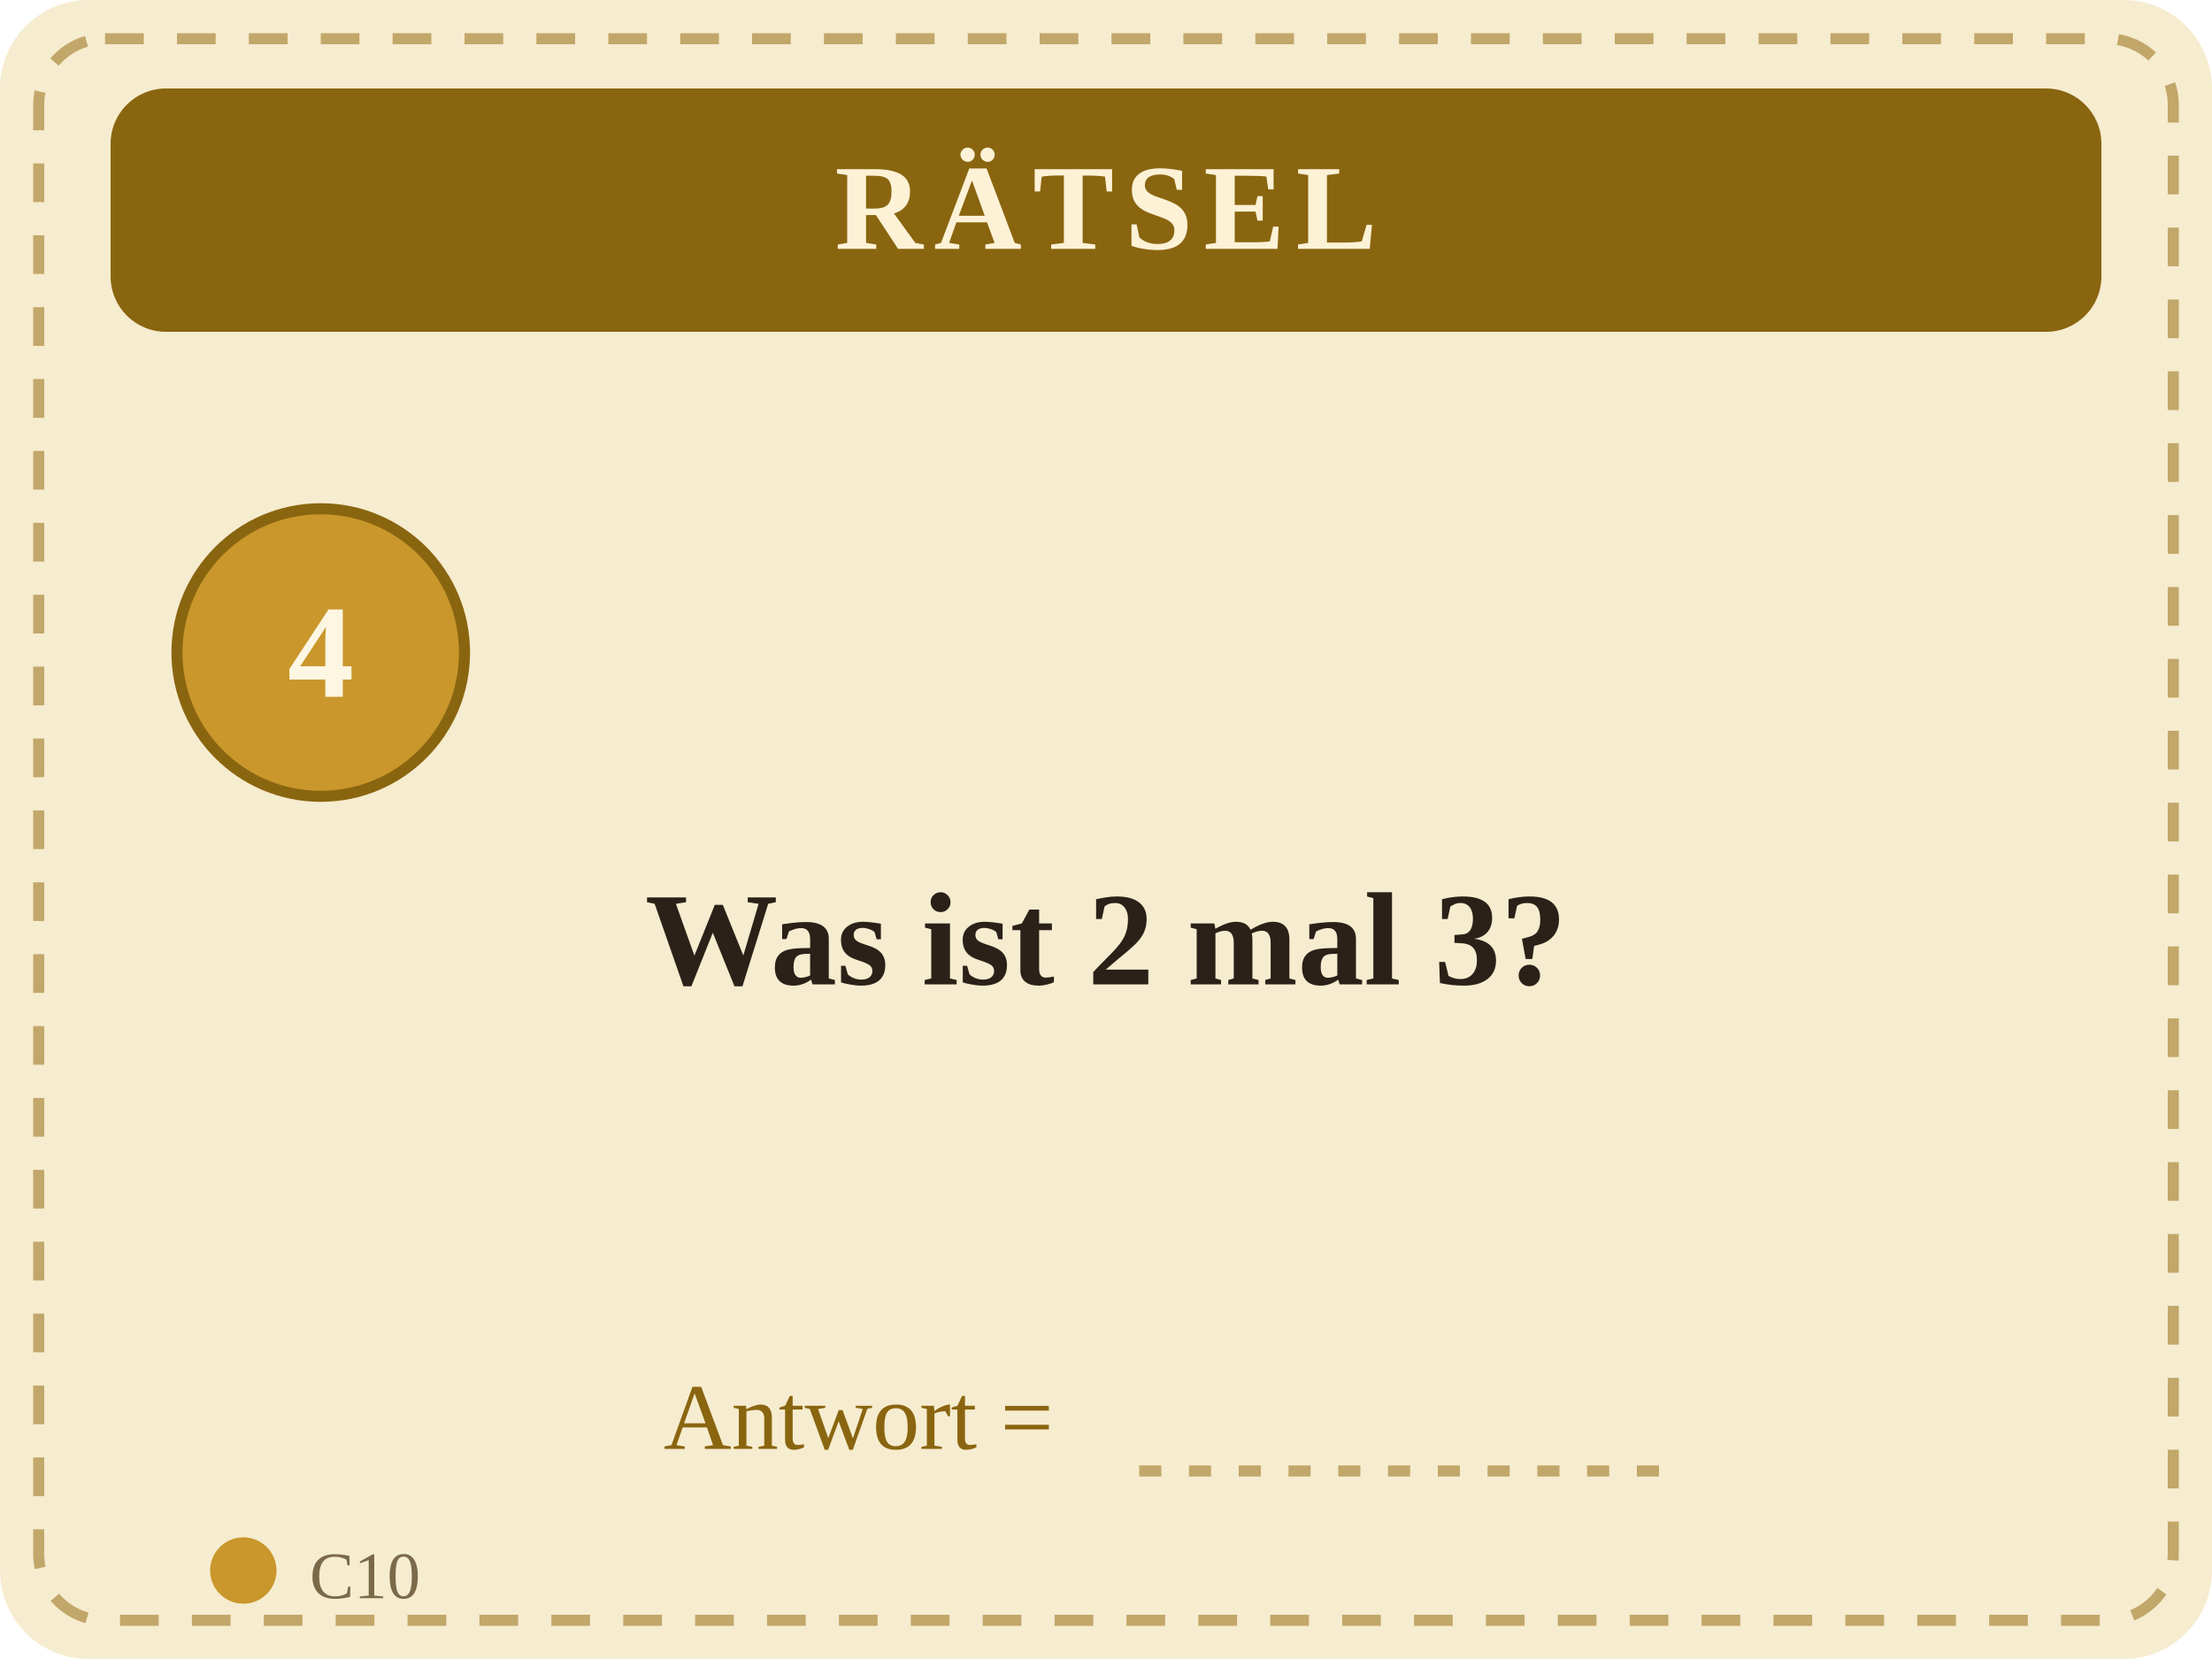
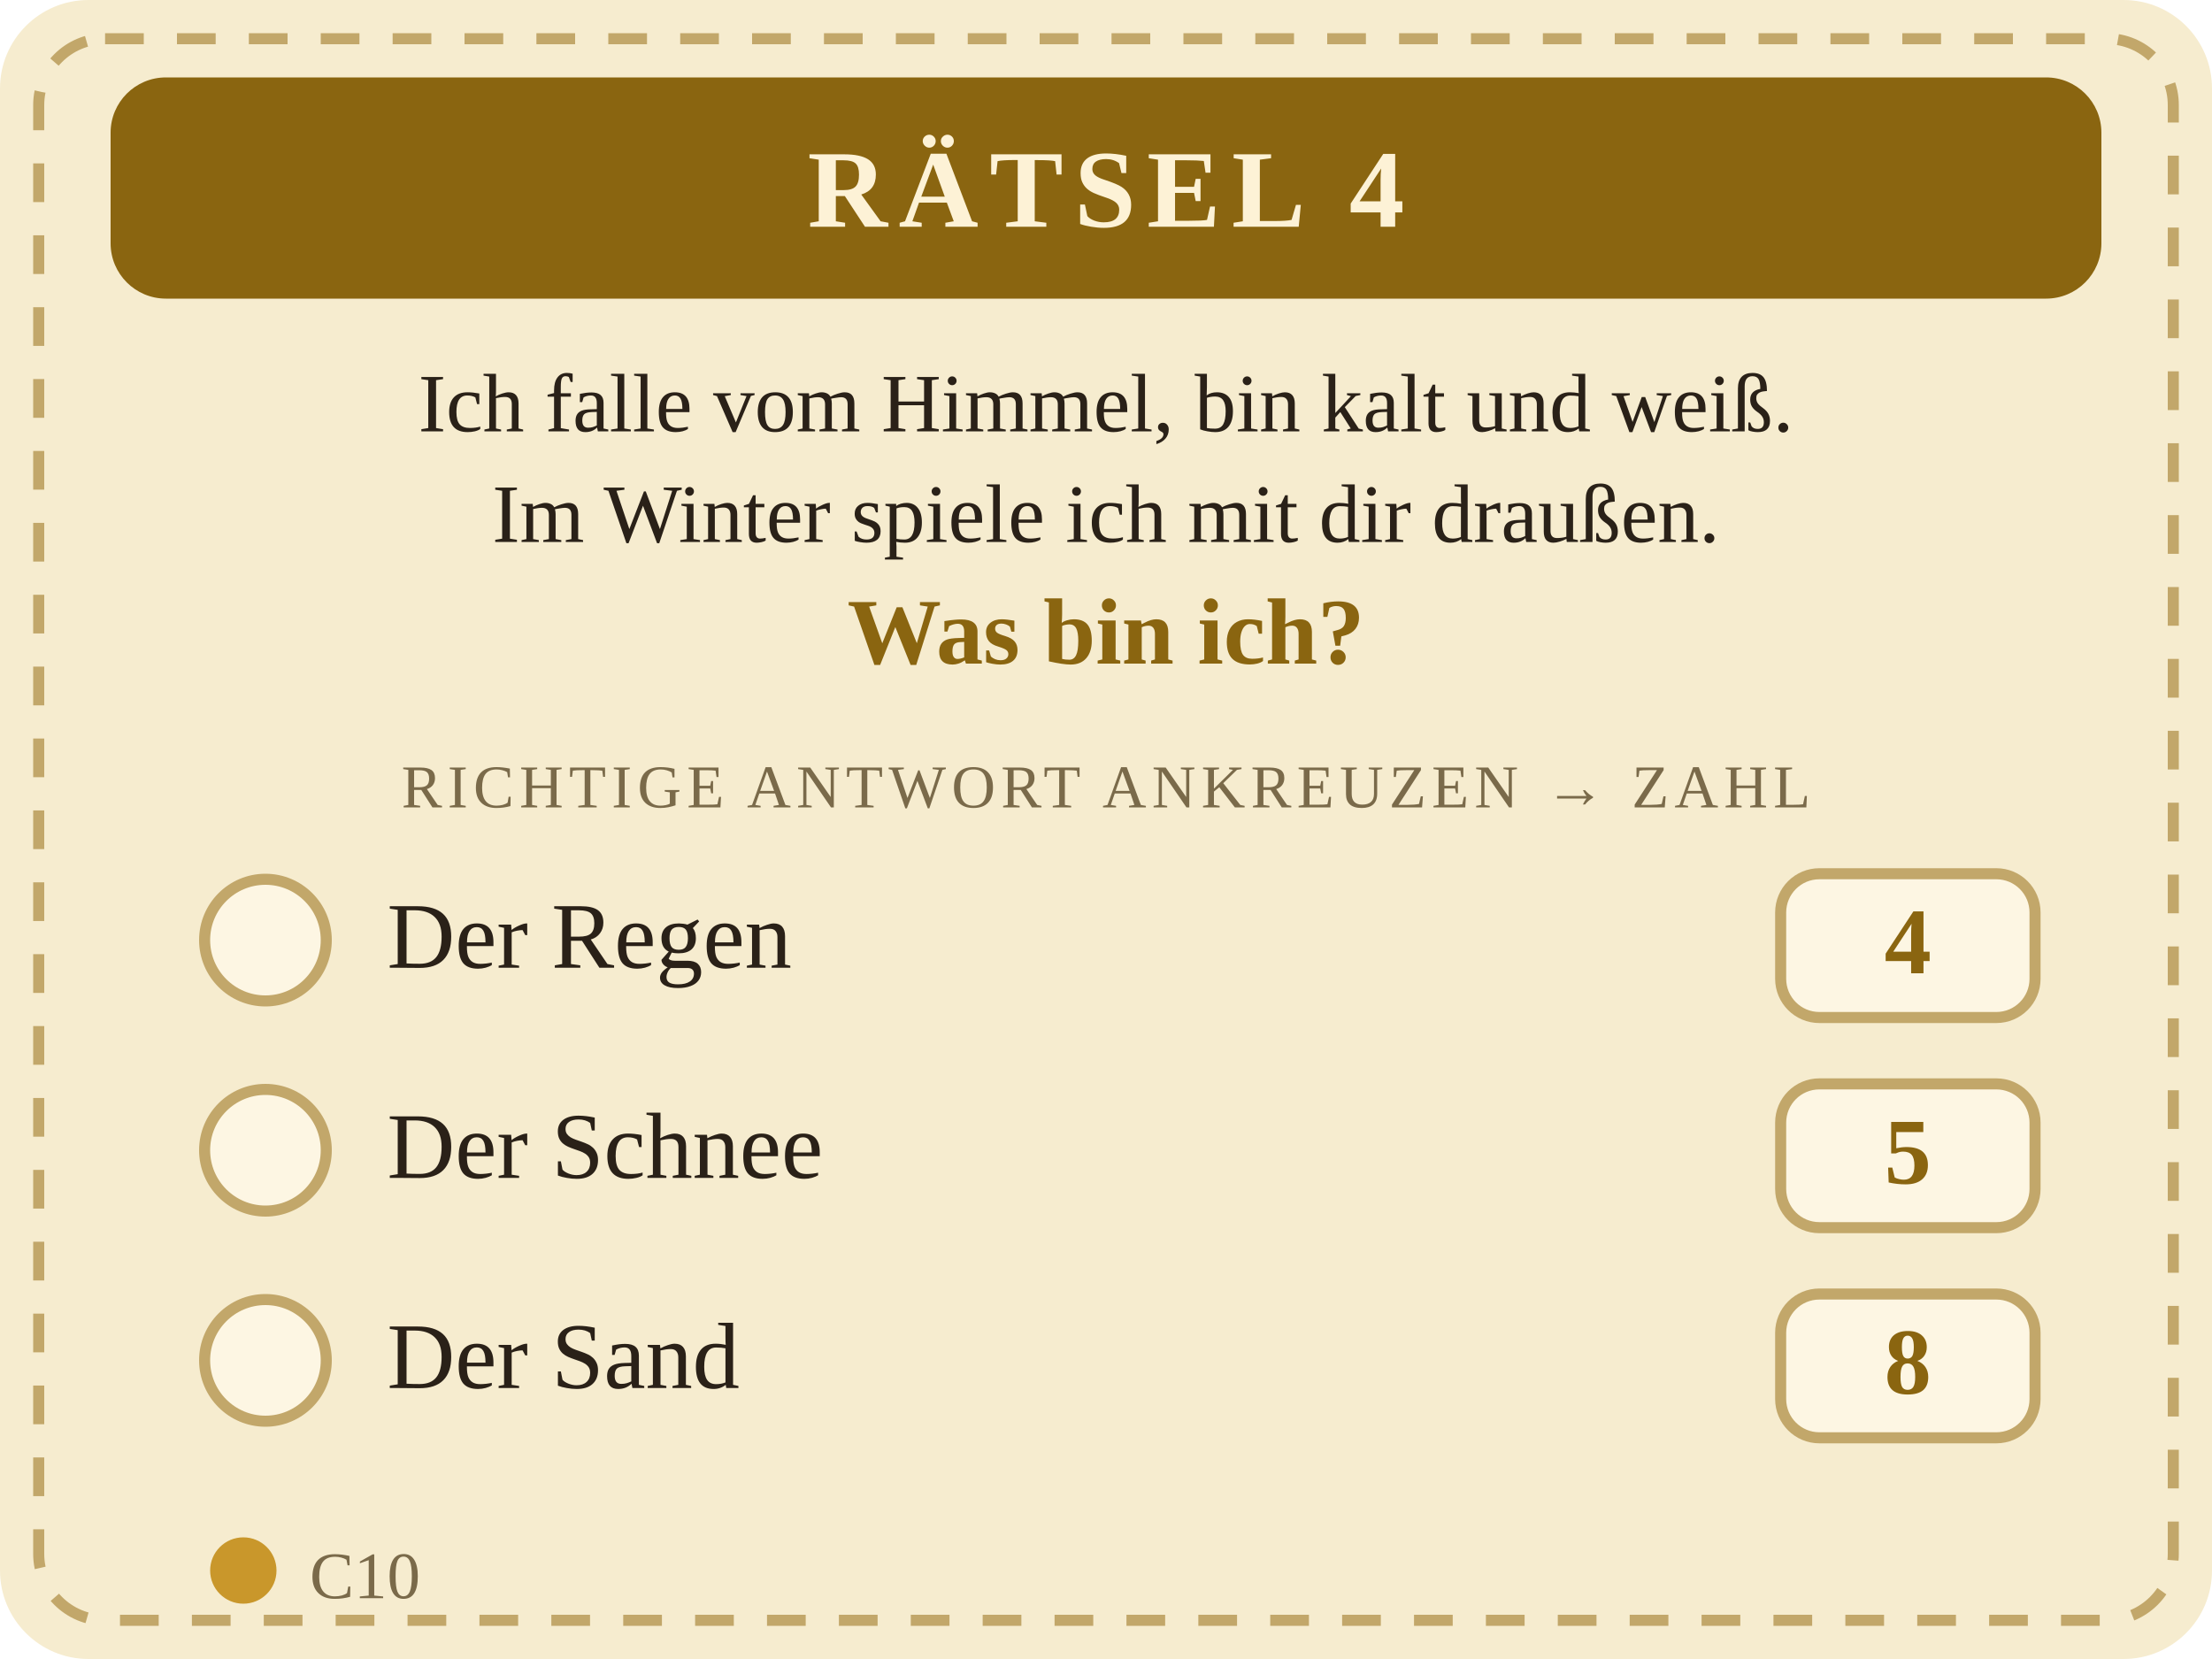
<svg xmlns="http://www.w3.org/2000/svg" viewBox="0 0 400 300" width="100mm" height="75mm" font-family="Georgia, 'Times New Roman', serif">
  <rect x="0" y="0" width="400" height="300" rx="16" fill="#f6eccf" />
  <rect x="7" y="7" width="386" height="286" rx="12" fill="none" stroke="#c2a76a" stroke-width="2" stroke-dasharray="7 6" />
-   <rect x="20" y="16" width="360" height="44" rx="10" fill="#8a6510" />
-   <text x="200" y="45" text-anchor="middle" fill="#fdf2d6" font-size="22" font-weight="700" letter-spacing="2">RÄTSEL</text>
-   <circle cx="58" cy="118" r="26" fill="#c9972b" />
-   <circle cx="58" cy="118" r="26" fill="none" stroke="#8a6510" stroke-width="2" />
-   <text x="58" y="126" text-anchor="middle" fill="#fdf6e3" font-size="24" font-weight="700">4</text>
-   <g fill="#2a2118" font-size="24" font-weight="700" text-anchor="middle">
-     <text x="200" y="178">Was ist 2 mal 3?</text>
+   <rect x="20" y="14" width="360" height="40" rx="10" fill="#8a6510" />
+   <text x="200" y="41" text-anchor="middle" fill="#fdf2d6" font-size="20" font-weight="700" letter-spacing="2">RÄTSEL 4</text>
+   <g font-size="15" text-anchor="middle">
+     <text x="200" y="78" fill="#2a2118">Ich falle vom Himmel, bin kalt und weiß.</text>
+     <text x="200" y="98" fill="#2a2118">Im Winter spiele ich mit dir draußen.</text>
+     <text x="200" y="120" fill="#8a6510" font-size="17" font-weight="700">Was bin ich?</text>
  </g>
-   <text x="120" y="262" fill="#8a6510" font-size="17">Antwort =</text>
-   <line x1="206" y1="266" x2="300" y2="266" stroke="#c2a76a" stroke-width="2" stroke-dasharray="4 5" />
+   <text x="200" y="146" text-anchor="middle" fill="#7a6a4a" font-size="11" letter-spacing="1">RICHTIGE ANTWORT ANKREUZEN → ZAHL</text>
+   <g font-size="17" fill="#2a2118">
+     <circle cx="48" cy="170" r="11" fill="#fdf6e3" stroke="#c2a76a" stroke-width="2" />
+     <text x="70" y="175">Der Regen</text>
+     <rect x="322" y="158" width="46" height="26" rx="7" fill="#fdf6e3" stroke="#c2a76a" stroke-width="2" />
+     <text x="345" y="176" text-anchor="middle" fill="#8a6510" font-weight="700">4</text>
+     <circle cx="48" cy="208" r="11" fill="#fdf6e3" stroke="#c2a76a" stroke-width="2" />
+     <text x="70" y="213">Der Schnee</text>
+     <rect x="322" y="196" width="46" height="26" rx="7" fill="#fdf6e3" stroke="#c2a76a" stroke-width="2" />
+     <text x="345" y="214" text-anchor="middle" fill="#8a6510" font-weight="700">5</text>
+     <circle cx="48" cy="246" r="11" fill="#fdf6e3" stroke="#c2a76a" stroke-width="2" />
+     <text x="70" y="251">Der Sand</text>
+     <rect x="322" y="234" width="46" height="26" rx="7" fill="#fdf6e3" stroke="#c2a76a" stroke-width="2" />
+     <text x="345" y="252" text-anchor="middle" fill="#8a6510" font-weight="700">8</text>
+   </g>
  <circle cx="44" cy="284" r="6" fill="#c9972b" />
  <text x="56" y="289" fill="#7a6a4a" font-size="12">C10</text>
</svg>
